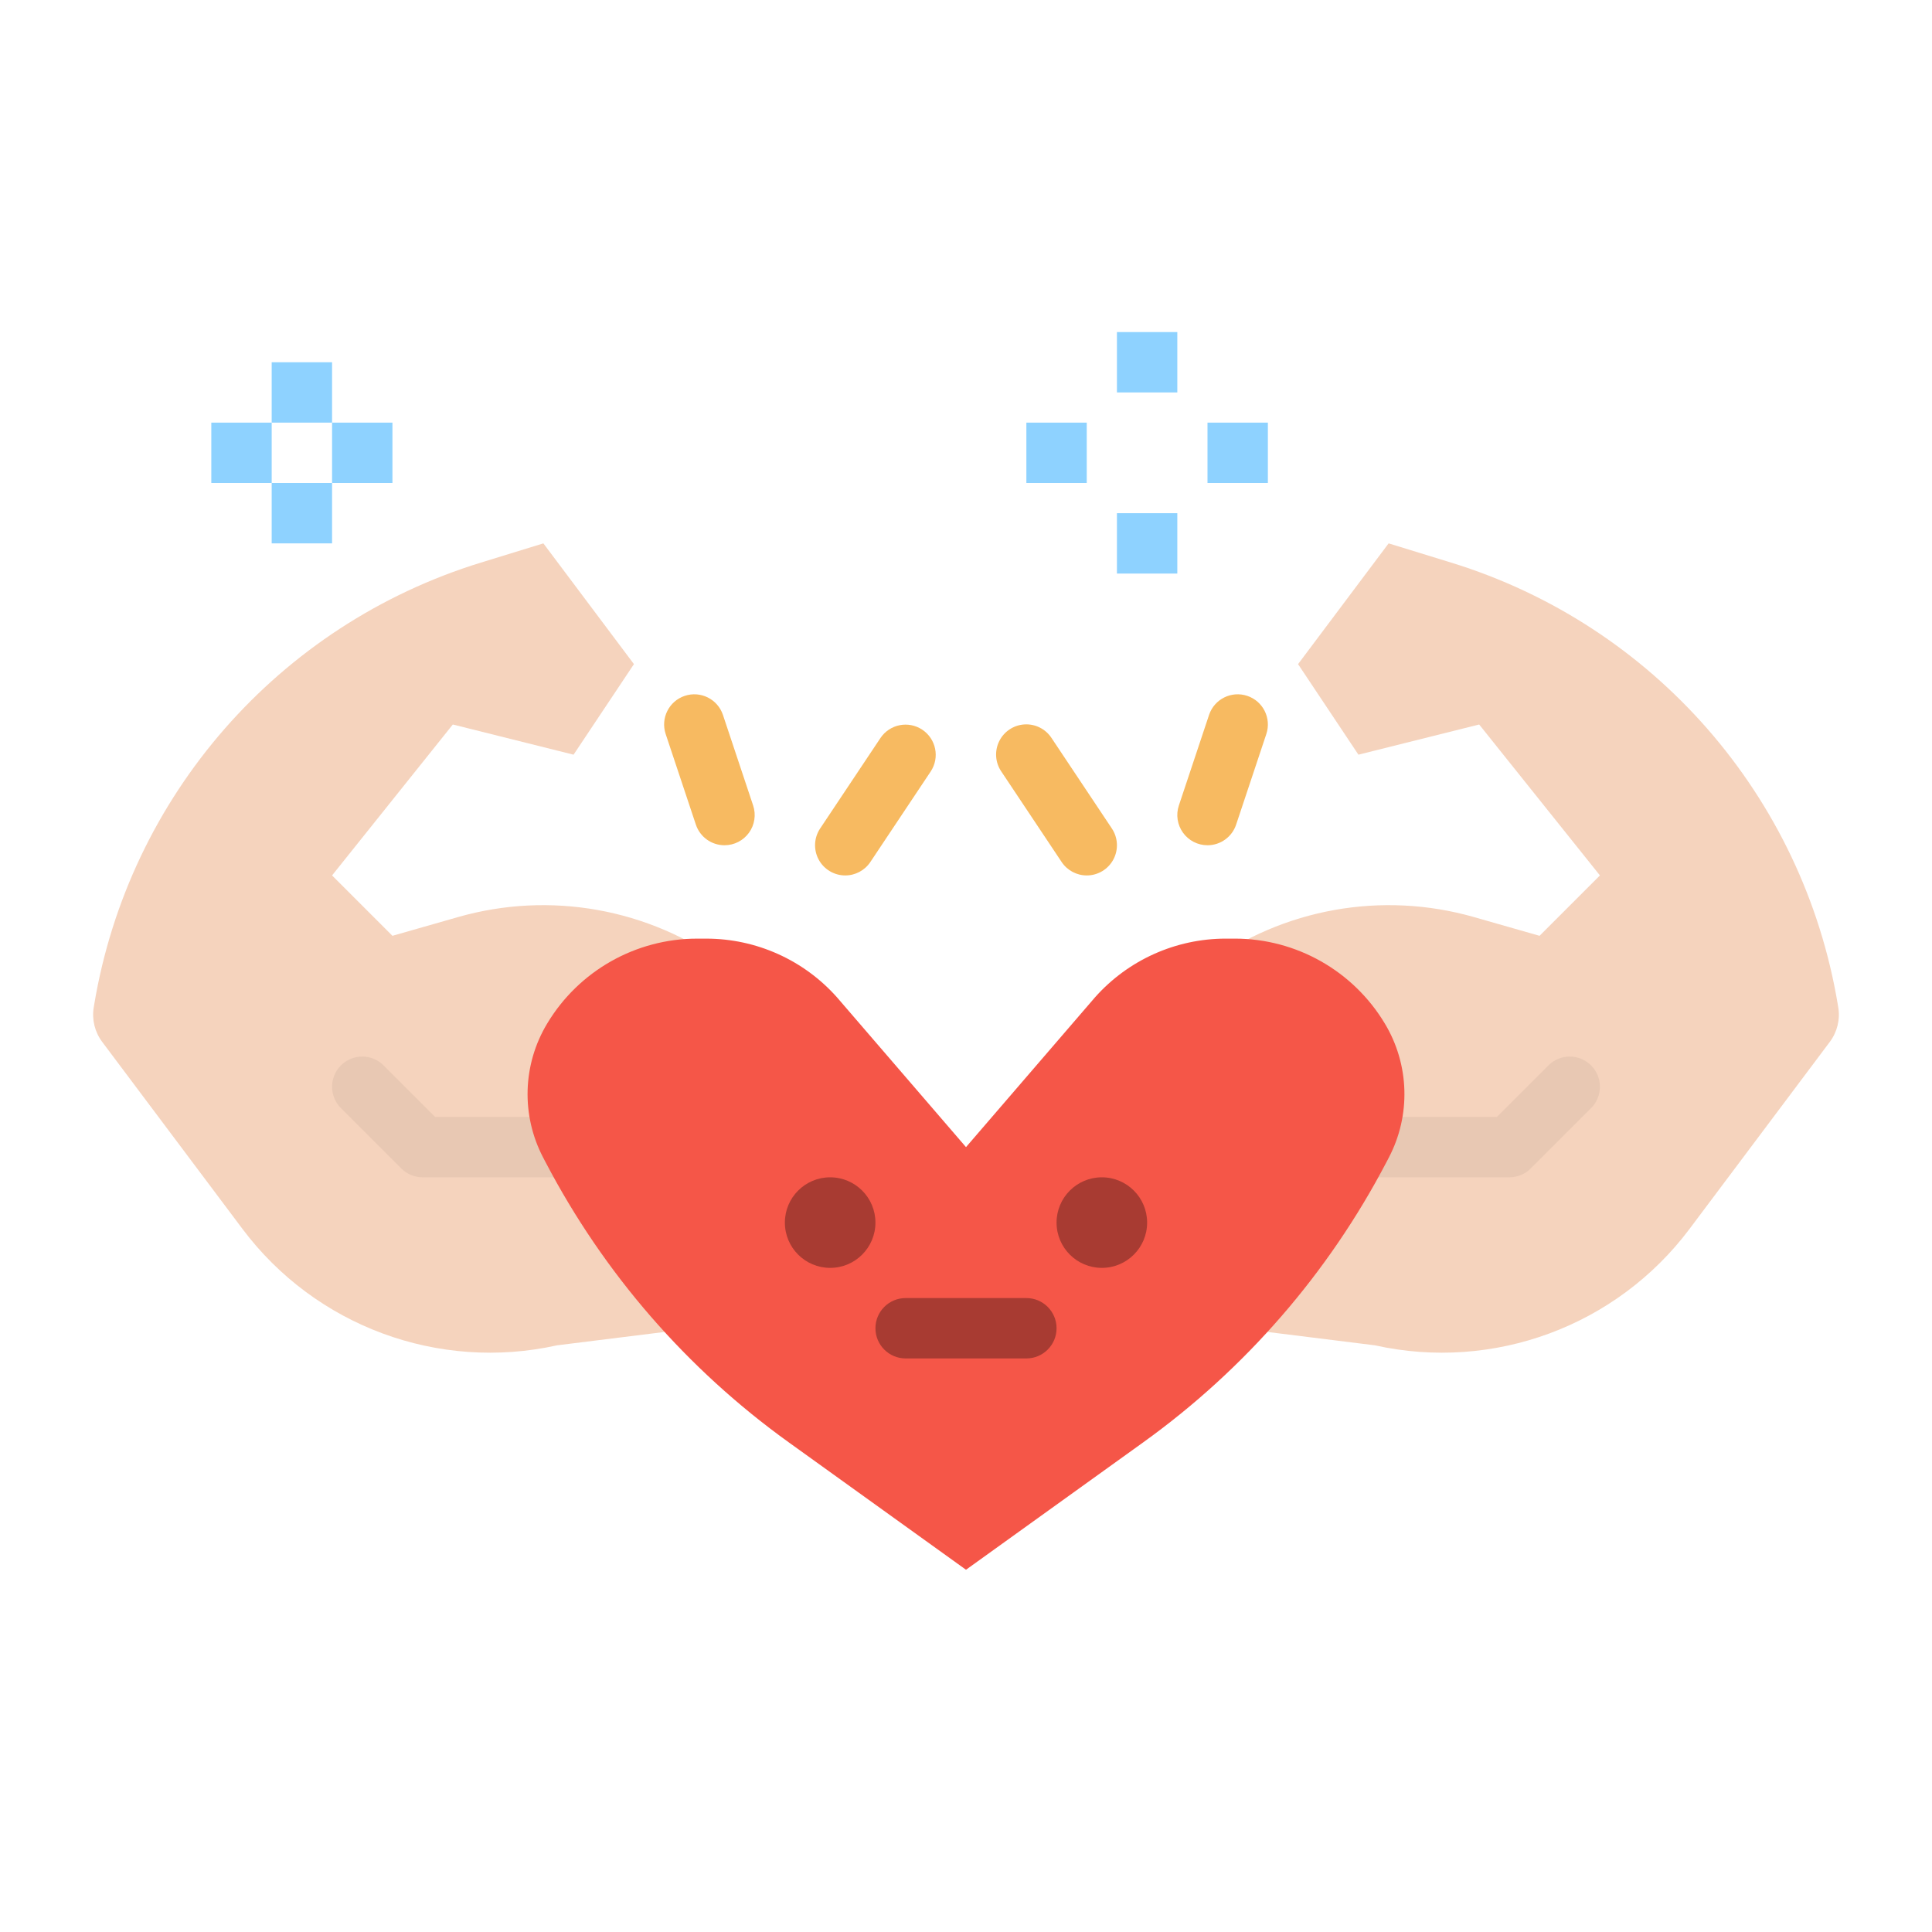
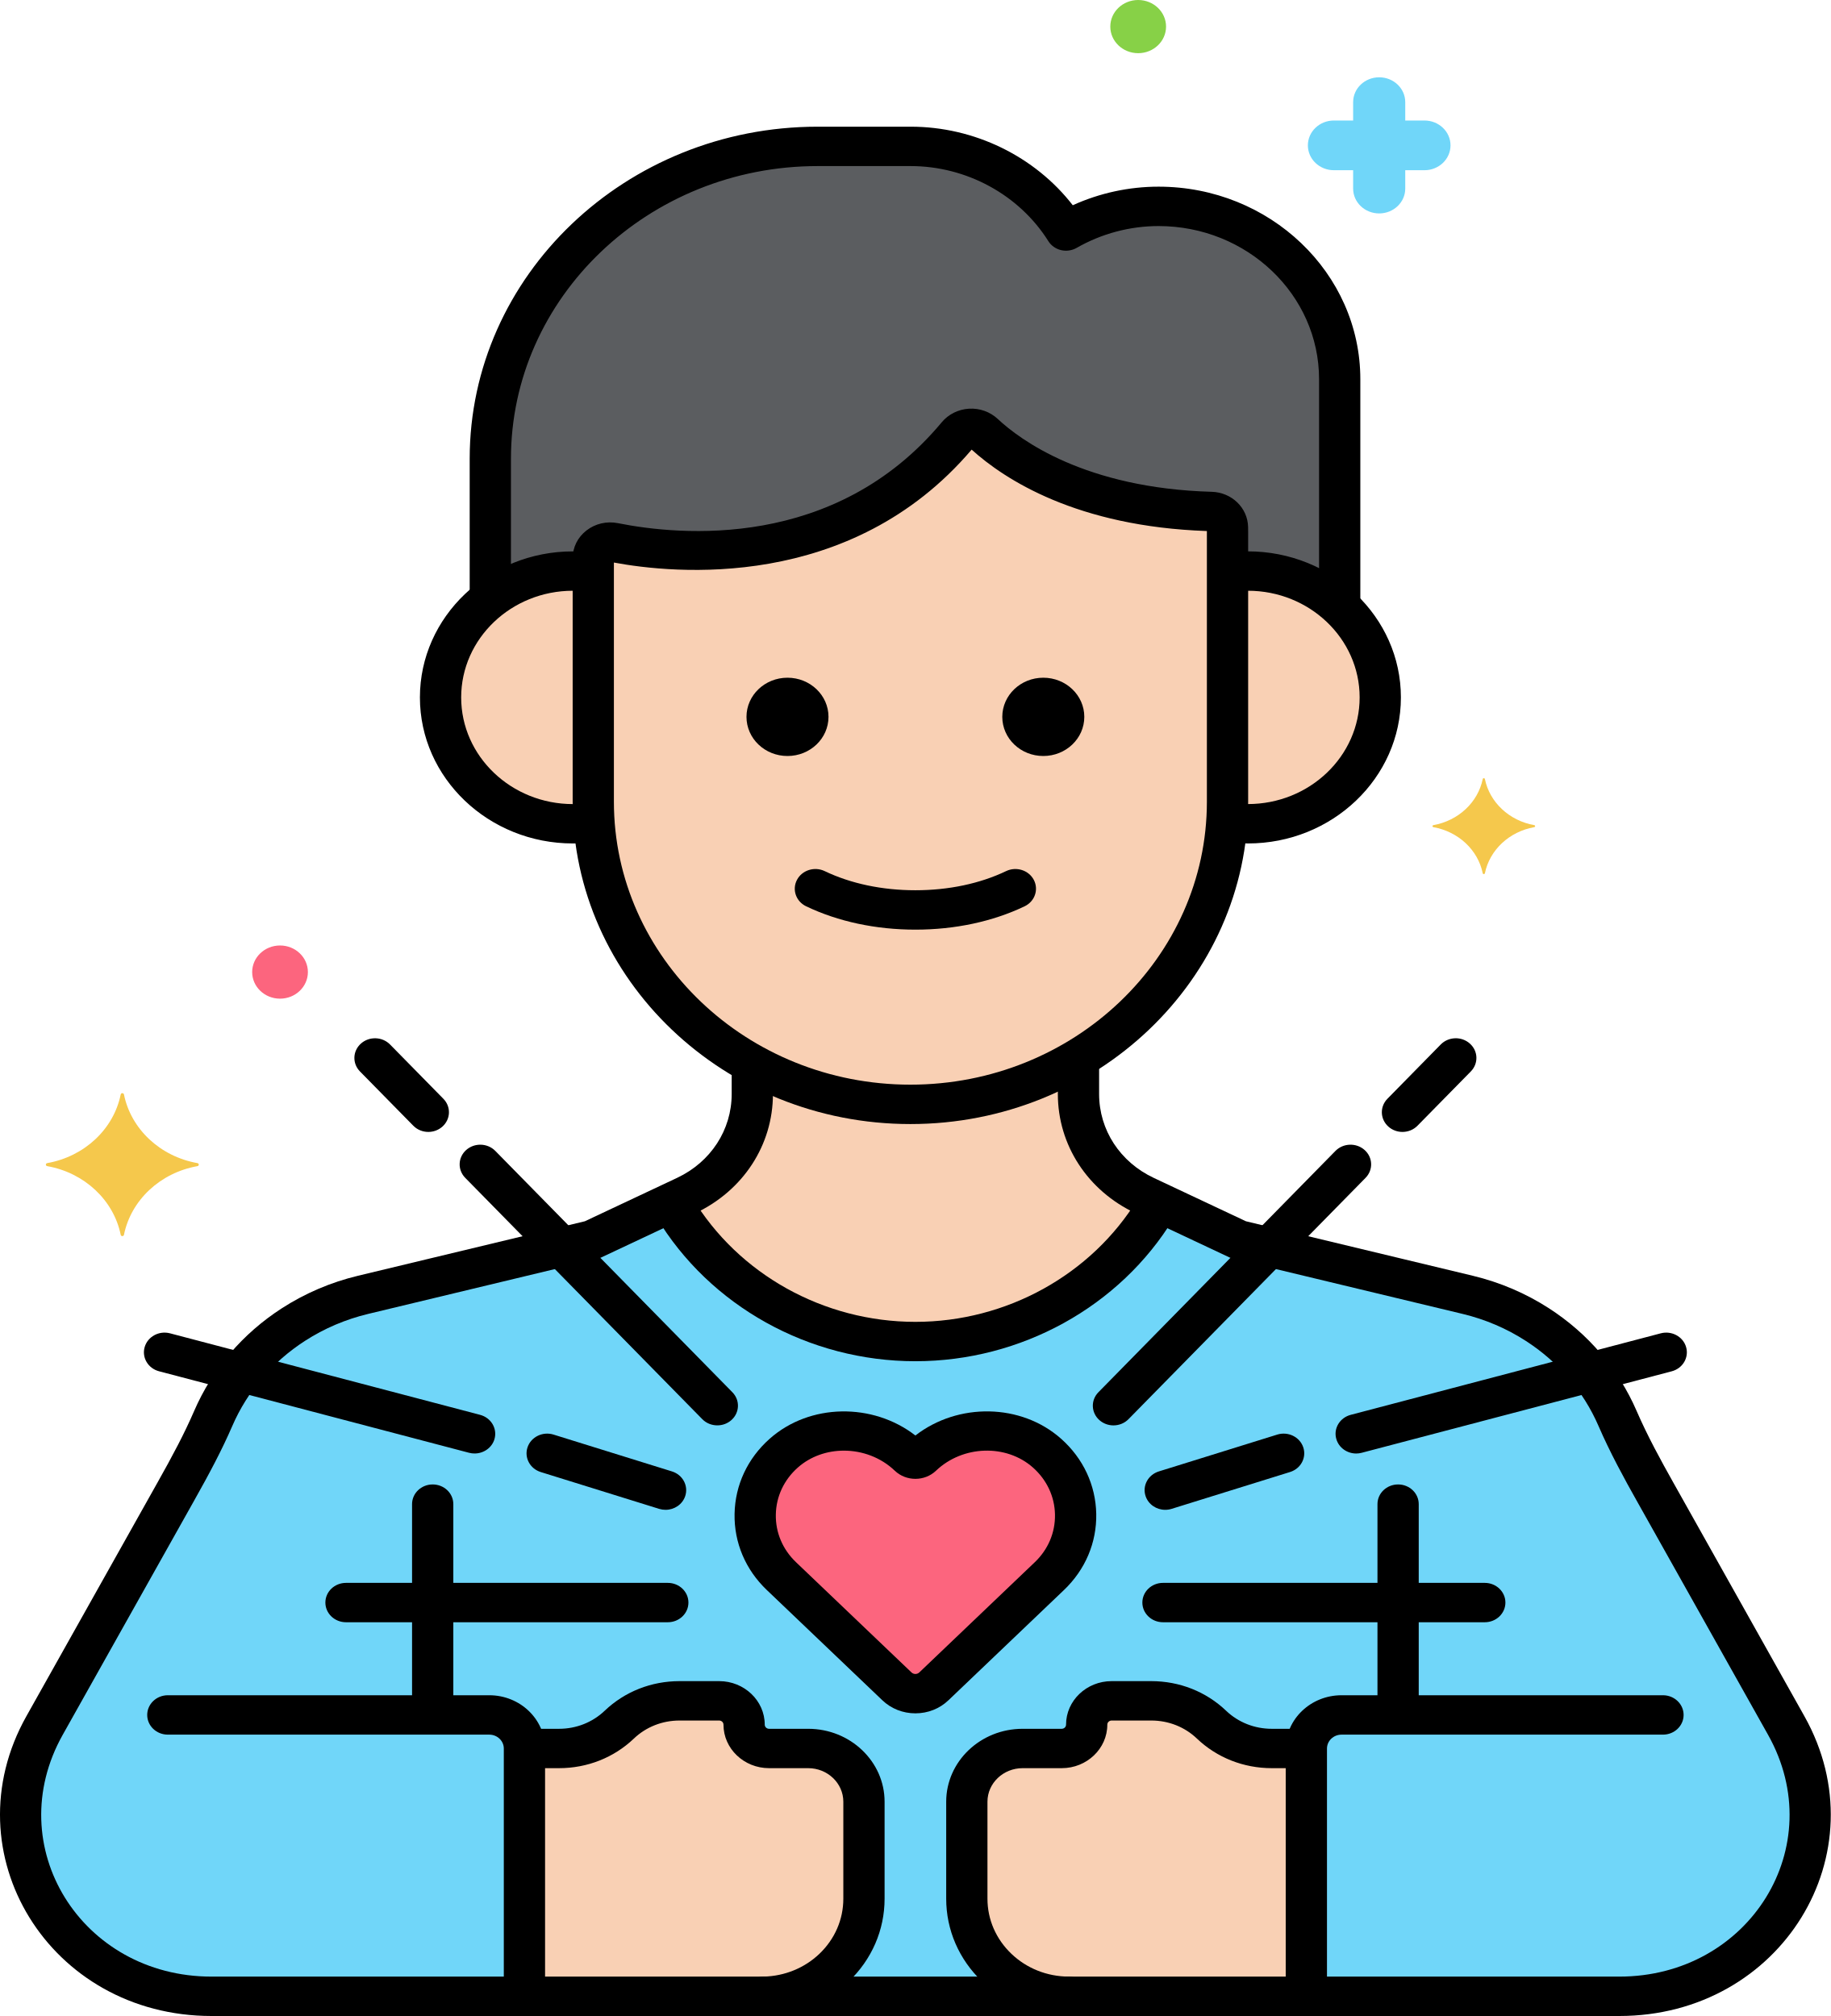
- <svg xmlns="http://www.w3.org/2000/svg" viewBox="0 0 512 512">
-   <g id="flat">
-     <path d="M319.246,256l.367-.269a82,82,0,0,1,70.993-12.7L408,248l16-16-32-40-32,8-16-24,24-32,16.576,5.1A148,148,0,0,1,487.037,266.224l.119.711a12,12,0,0,1-2.237,9.173l-37.176,49.568a82,82,0,0,1-83.388,30.847L328,352Z" style="fill:#f5d3bd" />
-     <path d="M192.754,256l-.367-.269a82,82,0,0,0-70.993-12.7L104,248,88,232l32-40,32,8,16-24-24-32-16.576,5.1A148,148,0,0,0,24.963,266.224l-.119.711a12,12,0,0,0,2.237,9.173l37.176,49.568a82,82,0,0,0,83.388,30.847L184,352Z" style="fill:#f5d3bd" />
-     <path d="M400,312H360a8,8,0,0,1,0-16h36.687l13.656-13.657a8,8,0,0,1,11.314,11.314l-16,16A8,8,0,0,1,400,312Z" style="fill:#e8c8b3" />
-     <path d="M152,312H112a8,8,0,0,1-5.657-2.343l-16-16a8,8,0,0,1,11.314-11.314L115.313,296H152a8,8,0,0,1,0,16Z" style="fill:#e8c8b3" />
-     <path d="M256,416l-47.006-33.788a213,213,0,0,1-64.4-74.2l-.651-1.245a36.26,36.26,0,0,1,1.035-35.467l.031-.053a46.352,46.352,0,0,1,39.746-22.5h2.412a46.355,46.355,0,0,1,34.665,15.58L256,304l34.169-39.675a46.355,46.355,0,0,1,34.665-15.58h2.412a46.352,46.352,0,0,1,39.746,22.5l.031.053a36.26,36.26,0,0,1,1.035,35.467l-.651,1.245a213,213,0,0,1-64.4,74.2Z" style="fill:#f55648" />
-     <circle cx="220" cy="324" r="12" style="fill:#a83b32" />
-     <circle cx="292" cy="324" r="12" style="fill:#a83b32" />
-     <path d="M272,360H240a8,8,0,0,1,0-16h32a8,8,0,0,1,0,16Z" style="fill:#a83b32" />
-     <path d="M192,224a8,8,0,0,1-7.589-5.472l-8-24a8,8,0,0,1,15.18-5.06l8,24A8,8,0,0,1,192,224Z" style="fill:#f7ba61" />
-     <path d="M223.992,232a8,8,0,0,1-6.648-12.439l16-24a8,8,0,0,1,13.312,8.876l-16,24A7.992,7.992,0,0,1,223.992,232Z" style="fill:#f7ba61" />
-     <path d="M320,224a8,8,0,0,1-7.591-10.532l8-24a8,8,0,0,1,15.18,5.06l-8,24A8,8,0,0,1,320,224Z" style="fill:#f7ba61" />
-     <path d="M288.008,232a7.992,7.992,0,0,1-6.664-3.563l-16-24a8,8,0,1,1,13.312-8.876l16,24A8,8,0,0,1,288.008,232Z" style="fill:#f7ba61" />
-     <rect height="16" style="fill:#8ed2ff" width="16" x="72" y="96" />
-     <rect height="16" style="fill:#8ed2ff" width="16" x="72" y="128" />
-     <rect height="16" style="fill:#8ed2ff" width="16" x="56" y="112" />
-     <rect height="16" style="fill:#8ed2ff" width="16" x="88" y="112" />
-     <rect height="16" style="fill:#8ed2ff" width="16" x="296" y="88" />
-     <rect height="16" style="fill:#8ed2ff" width="16" x="296" y="136" />
-     <rect height="16" style="fill:#8ed2ff" width="16" x="272" y="112" />
-     <rect height="16" style="fill:#8ed2ff" width="16" x="320" y="112" />
-   </g>
+ <svg xmlns="http://www.w3.org/2000/svg" width="69" height="76" viewBox="0 0 69 76" fill="none">
+   <path d="M67.322 65.052L62.367 56.22C61.863 55.321 61.371 54.414 60.963 53.472C60.343 52.041 59.295 50.809 57.941 49.934C57.141 49.418 56.253 49.039 55.317 48.814L46.688 46.741L43.138 45.07C41.612 44.352 40.646 42.869 40.646 41.245V39.884C38.806 40.99 36.635 41.633 34.312 41.633C32.146 41.633 30.111 41.072 28.354 40.1V41.245C28.354 42.869 27.387 44.352 25.862 45.07L22.312 46.741L13.683 48.814C12.747 49.039 11.859 49.418 11.059 49.934C9.705 50.809 8.657 52.041 8.037 53.472C7.629 54.414 7.137 55.321 6.633 56.22L1.678 65.052C-0.914 69.673 2.414 75.258 7.972 75.258H61.028C66.586 75.258 69.915 69.673 67.322 65.052Z" fill="#70D6F9" />
+   <path d="M46.262 19.881C46.255 19.557 45.984 19.291 45.645 19.281C40.679 19.142 38.063 17.264 37.058 16.323C36.784 16.067 36.341 16.093 36.102 16.381C31.736 21.621 25.297 20.882 23.131 20.449C22.738 20.371 22.36 20.654 22.36 21.037V30.223C22.36 36.498 27.738 41.632 34.312 41.632C40.885 41.632 46.264 36.498 46.264 30.223V20.059C46.264 20 46.263 19.94 46.262 19.881Z" fill="#F9D0B4" />
+   <path d="M43.664 7.779C42.391 7.779 41.2 8.123 40.177 8.708C38.981 6.804 36.804 5.518 34.322 5.518H30.817C24.031 5.518 18.48 10.818 18.48 17.295V22.572C19.334 21.92 20.415 21.528 21.593 21.528C21.855 21.528 22.11 21.549 22.36 21.586V21.038C22.36 20.654 22.738 20.371 23.131 20.449C25.297 20.882 31.736 21.621 36.102 16.381C36.341 16.094 36.784 16.067 37.058 16.324C38.063 17.264 40.68 19.143 45.645 19.282C45.984 19.291 46.255 19.558 46.262 19.881C46.263 19.941 46.264 20 46.264 20.06V21.586C46.514 21.549 46.77 21.528 47.03 21.528C48.375 21.528 49.594 22.038 50.491 22.864V14.296C50.491 10.712 47.419 7.779 43.664 7.779Z" fill="#5B5D60" />
+   <path d="M47.031 21.528C46.769 21.528 46.514 21.549 46.264 21.586V30.223C46.264 30.48 46.251 30.735 46.233 30.988C46.494 31.028 46.758 31.055 47.031 31.055C49.786 31.055 52.02 28.922 52.02 26.291C52.02 23.66 49.786 21.528 47.031 21.528Z" fill="#F9D0B4" />
+   <path d="M22.36 30.223V21.586C22.11 21.549 21.854 21.528 21.593 21.528C18.837 21.528 16.604 23.66 16.604 26.291C16.604 28.922 18.838 31.055 21.593 31.055C21.866 31.055 22.13 31.029 22.39 30.988V30.988C22.372 30.735 22.36 30.48 22.36 30.223Z" fill="#F9D0B4" />
+   <path d="M39.463 54.783C38.125 53.593 36.019 53.685 34.726 54.919C34.601 55.038 34.399 55.038 34.274 54.919C32.981 53.685 30.875 53.593 29.537 54.783C28.133 56.031 28.103 58.131 29.449 59.415L33.804 63.572C34.188 63.939 34.812 63.939 35.197 63.572L39.552 59.415C40.897 58.131 40.867 56.031 39.463 54.783Z" fill="#FC657E" />
+   <path d="M43.139 45.069C41.613 44.351 40.647 42.868 40.647 41.244V39.883C38.807 40.989 36.635 41.633 34.313 41.633C32.146 41.633 30.111 41.072 28.354 40.1V41.244C28.354 42.868 27.388 44.351 25.862 45.069L25.306 45.331C27.086 48.445 30.543 50.574 34.501 50.574C38.459 50.574 41.916 48.445 43.695 45.331L43.139 45.069Z" fill="#F9D0B4" />
+   <path d="M47.933 65.915C47.081 65.915 46.263 65.592 45.661 65.017C45.058 64.442 44.241 64.118 43.389 64.118H41.897C41.377 64.118 40.956 64.52 40.956 65.017C40.956 65.513 40.534 65.915 40.015 65.915H38.541C37.38 65.915 36.439 66.814 36.439 67.922V71.577C36.439 72.553 36.845 73.489 37.568 74.18C38.291 74.87 39.271 75.258 40.294 75.258H49.234V65.918C49.234 65.917 49.235 65.916 49.235 65.915H47.933Z" fill="#F9D0B4" />
+   <path d="M30.46 65.915H28.986C28.466 65.915 28.045 65.513 28.045 65.017C28.045 64.521 27.623 64.118 27.104 64.118H25.611C24.759 64.118 23.942 64.442 23.34 65.017C22.737 65.592 21.92 65.915 21.068 65.915H19.765C19.765 65.916 19.766 65.917 19.766 65.918V75.258H28.706C29.729 75.258 30.709 74.87 31.432 74.18C32.155 73.49 32.562 72.553 32.562 71.577V67.922C32.562 66.814 31.621 65.915 30.46 65.915Z" fill="#F9D0B4" />
+   <path d="M47.039 19.866C47.024 19.143 46.422 18.561 45.667 18.54C40.895 18.406 38.437 16.575 37.603 15.793C37.315 15.524 36.922 15.383 36.52 15.407C36.118 15.431 35.744 15.617 35.493 15.919C31.47 20.748 25.619 20.188 23.291 19.723C22.869 19.638 22.437 19.739 22.104 19.997C21.773 20.253 21.583 20.632 21.583 21.045V30.223C21.583 36.923 27.293 42.375 34.312 42.375C41.331 42.375 47.041 36.923 47.041 30.223V20.059C47.041 19.995 47.041 19.931 47.039 19.866ZM45.486 30.223C45.486 36.105 40.473 40.89 34.312 40.89C28.15 40.89 23.137 36.105 23.137 30.223V21.207C25.351 21.621 32.051 22.32 36.62 16.95C37.861 18.072 40.586 19.851 45.486 20.019V20.059V30.223Z" fill="black" />
+   <path d="M43.664 7.037C42.549 7.037 41.444 7.277 40.431 7.737C39.002 5.895 36.723 4.776 34.322 4.776H30.816C23.585 4.776 17.702 10.392 17.702 17.295V22.47C17.702 22.88 18.05 23.212 18.48 23.212C18.909 23.212 19.257 22.88 19.257 22.47V17.296C19.257 11.211 24.443 6.261 30.816 6.261H34.322C36.427 6.261 38.415 7.345 39.51 9.09C39.616 9.259 39.788 9.381 39.988 9.429C40.188 9.476 40.4 9.446 40.577 9.345C41.518 8.806 42.586 8.522 43.664 8.522C47 8.522 49.714 11.112 49.714 14.297V22.65C49.714 23.06 50.062 23.392 50.491 23.392C50.921 23.392 51.269 23.06 51.269 22.65V14.296C51.269 10.293 47.858 7.037 43.664 7.037Z" fill="black" />
+   <path d="M47.031 20.785C46.832 20.785 46.628 20.796 46.425 20.817C45.998 20.861 45.69 21.227 45.736 21.634C45.782 22.042 46.165 22.337 46.593 22.292C46.74 22.277 46.887 22.27 47.031 22.27C49.353 22.27 51.243 24.074 51.243 26.291C51.243 28.508 49.353 30.312 47.031 30.312C46.901 30.312 46.767 30.305 46.622 30.29C46.193 30.247 45.811 30.539 45.764 30.947C45.718 31.354 46.026 31.721 46.452 31.765C46.654 31.786 46.843 31.797 47.031 31.797C50.211 31.797 52.798 29.327 52.798 26.291C52.798 23.255 50.211 20.785 47.031 20.785Z" fill="black" />
+   <path d="M22.943 30.927C22.89 30.52 22.504 30.233 22.075 30.282C21.902 30.303 21.744 30.313 21.593 30.313C19.271 30.313 17.381 28.509 17.381 26.292C17.381 24.074 19.271 22.27 21.593 22.27C21.738 22.27 21.887 22.278 22.037 22.294C22.466 22.335 22.848 22.044 22.894 21.637C22.941 21.229 22.633 20.863 22.206 20.819C22 20.797 21.794 20.786 21.593 20.786C18.413 20.786 15.826 23.256 15.826 26.292C15.826 29.328 18.413 31.797 21.593 31.797C21.809 31.797 22.03 31.784 22.268 31.755C22.694 31.704 22.996 31.333 22.943 30.927Z" fill="black" />
+   <path d="M39.993 54.24C38.483 52.898 36.104 52.871 34.5 54.116C32.895 52.872 30.517 52.899 29.007 54.24C28.174 54.98 27.705 55.985 27.685 57.07C27.665 58.154 28.096 59.174 28.899 59.94L33.254 64.097C33.587 64.415 34.029 64.59 34.5 64.59C34.971 64.59 35.414 64.415 35.746 64.097L40.101 59.94C40.904 59.173 41.336 58.154 41.316 57.069C41.295 55.985 40.825 54.98 39.993 54.24ZM39.002 58.891L34.647 63.048C34.596 63.096 34.539 63.106 34.5 63.106C34.461 63.106 34.404 63.096 34.353 63.048L29.999 58.891C29.497 58.411 29.227 57.774 29.24 57.096C29.252 56.418 29.546 55.789 30.067 55.326C30.549 54.898 31.174 54.687 31.805 54.687C32.498 54.687 33.198 54.941 33.724 55.444C34.152 55.852 34.848 55.852 35.276 55.444C36.284 54.482 37.924 54.429 38.933 55.326C39.454 55.79 39.748 56.418 39.761 57.096C39.773 57.774 39.504 58.411 39.002 58.891Z" fill="black" />
+   <path d="M68.007 64.701L63.053 55.869C62.606 55.072 62.094 54.142 61.681 53.188C60.999 51.613 59.856 50.275 58.376 49.319C57.499 48.753 56.534 48.341 55.507 48.094L46.958 46.04L43.482 44.404C42.212 43.806 41.424 42.596 41.424 41.244V40.177C41.424 39.767 41.076 39.435 40.646 39.435C40.217 39.435 39.869 39.767 39.869 40.177V41.244C39.869 43.165 40.99 44.886 42.795 45.735L46.344 47.406C46.394 47.429 46.445 47.447 46.498 47.46L55.127 49.533C55.978 49.738 56.778 50.08 57.505 50.549C58.732 51.34 59.679 52.449 60.245 53.755C60.685 54.772 61.217 55.741 61.682 56.569L66.637 65.402C68.991 69.598 65.94 74.515 61.029 74.515H7.972C3.062 74.515 0.008 69.599 2.363 65.401L7.318 56.569C7.894 55.544 8.358 54.673 8.756 53.755C9.321 52.449 10.268 51.34 11.495 50.548C12.222 50.079 13.022 49.738 13.873 49.533L22.502 47.46C22.555 47.447 22.607 47.429 22.656 47.406L26.206 45.735C28.01 44.886 29.131 43.164 29.131 41.244V40.319C29.131 39.909 28.783 39.577 28.354 39.577C27.924 39.577 27.576 39.909 27.576 40.319V41.244C27.576 42.595 26.788 43.806 25.518 44.404L22.042 46.04L13.493 48.094C12.467 48.34 11.501 48.753 10.624 49.319C9.144 50.274 8.001 51.612 7.319 53.188C6.947 54.048 6.502 54.882 5.948 55.868L0.993 64.701C-1.902 69.86 1.867 76 7.972 76H61.028C67.134 76 70.901 69.859 68.007 64.701Z" fill="black" />
+   <path d="M43.946 44.925C43.574 44.719 43.099 44.84 42.883 45.194C41.142 48.055 37.93 49.832 34.5 49.832C31.045 49.832 27.821 48.036 26.087 45.144C25.873 44.788 25.398 44.665 25.026 44.869C24.653 45.072 24.524 45.526 24.737 45.882C26.748 49.234 30.489 51.316 34.5 51.316C38.482 51.316 42.209 49.256 44.228 45.94C44.444 45.585 44.317 45.131 43.946 44.925Z" fill="black" />
+   <path d="M62.675 63.908H50.562C49.401 63.908 48.457 64.81 48.457 65.917V74.961C48.457 75.371 48.805 75.703 49.234 75.703C49.664 75.703 50.012 75.371 50.012 74.961V65.918C50.012 65.628 50.258 65.393 50.562 65.393H62.675C63.105 65.393 63.453 65.061 63.453 64.651C63.453 64.241 63.105 63.908 62.675 63.908Z" fill="black" />
+   <path d="M49.123 65.173H47.932C47.282 65.173 46.67 64.931 46.21 64.492C45.457 63.773 44.455 63.376 43.389 63.376H41.896C40.949 63.376 40.178 64.112 40.178 65.017C40.178 65.103 40.105 65.173 40.014 65.173H38.541C36.953 65.173 35.661 66.406 35.661 67.922V71.577C35.661 72.758 36.143 73.869 37.018 74.704C37.886 75.532 39.038 75.992 40.265 76H40.27C40.697 76 41.045 75.671 41.047 75.262C41.05 74.853 40.704 74.518 40.275 74.515C39.46 74.51 38.694 74.205 38.118 73.655C37.537 73.1 37.216 72.362 37.216 71.577V67.922C37.216 67.224 37.811 66.657 38.541 66.657H40.015C40.962 66.657 41.733 65.921 41.733 65.017C41.733 64.931 41.806 64.861 41.897 64.861H43.389C44.039 64.861 44.651 65.102 45.111 65.542C45.865 66.261 46.867 66.657 47.933 66.657H49.123C49.553 66.657 49.901 66.325 49.901 65.915C49.901 65.505 49.552 65.173 49.123 65.173Z" fill="black" />
+   <path d="M18.439 63.908H6.325C5.896 63.908 5.548 64.241 5.548 64.651C5.548 65.061 5.896 65.393 6.325 65.393H18.439C18.742 65.393 18.988 65.628 18.988 65.917V74.961C18.988 75.371 19.336 75.703 19.766 75.703C20.195 75.703 20.543 75.371 20.543 74.961V65.918C20.543 64.81 19.599 63.908 18.439 63.908Z" fill="black" />
+   <path d="M30.46 65.173H28.986C28.896 65.173 28.822 65.103 28.822 65.017C28.822 64.112 28.051 63.376 27.104 63.376H25.612C24.546 63.376 23.544 63.773 22.79 64.492C22.33 64.931 21.718 65.173 21.068 65.173H19.916C19.486 65.173 19.138 65.505 19.138 65.915C19.138 66.325 19.486 66.657 19.916 66.657H21.068C22.134 66.657 23.136 66.261 23.889 65.542C24.349 65.103 24.961 64.861 25.612 64.861H27.104C27.194 64.861 27.267 64.931 27.267 65.017C27.267 65.921 28.038 66.657 28.986 66.657H30.46C31.19 66.657 31.784 67.225 31.784 67.922V71.577C31.784 72.362 31.464 73.1 30.883 73.655C30.32 74.192 29.572 74.497 28.777 74.515C28.348 74.524 28.008 74.864 28.018 75.274C28.028 75.678 28.374 75.999 28.795 75.999H28.814C30.01 75.973 31.135 75.513 31.982 74.705C32.857 73.87 33.339 72.759 33.339 71.578V67.922C33.339 66.406 32.047 65.173 30.46 65.173Z" fill="black" />
+   <path d="M51.431 43.354C51.117 43.073 50.625 43.089 50.331 43.388L41.398 52.485C41.104 52.784 41.12 53.254 41.433 53.534C41.583 53.668 41.774 53.735 41.965 53.735C42.172 53.735 42.379 53.656 42.532 53.5L51.466 44.403C51.76 44.104 51.744 43.634 51.431 43.354Z" fill="black" />
+   <path d="M55.398 39.342C55.085 39.061 54.593 39.076 54.299 39.376L52.29 41.422C51.997 41.721 52.012 42.19 52.326 42.471C52.475 42.605 52.667 42.672 52.857 42.672C53.065 42.672 53.271 42.593 53.424 42.437L55.434 40.391C55.727 40.092 55.712 39.622 55.398 39.342Z" fill="black" />
+   <path d="M49.117 54.558C48.984 54.168 48.545 53.955 48.137 54.082L43.676 55.47C43.267 55.597 43.044 56.016 43.177 56.405C43.284 56.719 43.589 56.918 43.916 56.918C43.996 56.918 44.077 56.906 44.157 56.881L48.619 55.493C49.027 55.367 49.25 54.948 49.117 54.558Z" fill="black" />
+   <path d="M63.547 50.783C63.434 50.388 63.005 50.156 62.592 50.264L50.907 53.337C50.493 53.446 50.249 53.854 50.364 54.249C50.459 54.579 50.772 54.795 51.113 54.795C51.181 54.795 51.251 54.786 51.32 54.768L63.005 51.696C63.419 51.587 63.662 51.178 63.547 50.783Z" fill="black" />
+   <path d="M55.959 59.672H43.831C43.402 59.672 43.054 60.004 43.054 60.414C43.054 60.824 43.402 61.156 43.831 61.156H55.959C56.389 61.156 56.737 60.824 56.737 60.414C56.737 60.004 56.389 59.672 55.959 59.672Z" fill="black" />
+   <path d="M27.602 52.485L18.668 43.388C18.375 43.089 17.883 43.073 17.569 43.354C17.256 43.634 17.24 44.103 17.534 44.403L26.468 53.5C26.621 53.656 26.827 53.734 27.035 53.734C27.226 53.734 27.416 53.668 27.566 53.534C27.88 53.253 27.896 52.784 27.602 52.485Z" fill="black" />
+   <path d="M16.71 41.422L14.701 39.376C14.407 39.077 13.915 39.061 13.602 39.342C13.289 39.622 13.273 40.092 13.566 40.391L15.576 42.437C15.729 42.593 15.935 42.672 16.143 42.672C16.333 42.672 16.524 42.605 16.674 42.471C16.988 42.19 17.004 41.721 16.71 41.422Z" fill="black" />
+   <path d="M25.325 55.47L20.863 54.082C20.455 53.955 20.016 54.168 19.883 54.558C19.75 54.948 19.973 55.367 20.381 55.494L24.843 56.882C24.923 56.906 25.004 56.918 25.084 56.918C25.412 56.918 25.716 56.719 25.823 56.406C25.956 56.016 25.733 55.597 25.325 55.47Z" fill="black" />
+   <path d="M18.093 53.337L6.408 50.264C5.994 50.155 5.566 50.388 5.452 50.783C5.338 51.178 5.581 51.587 5.995 51.695L17.68 54.768C17.749 54.786 17.819 54.794 17.887 54.794C18.229 54.794 18.542 54.578 18.637 54.249C18.75 53.854 18.507 53.446 18.093 53.337Z" fill="black" />
+   <path d="M25.169 59.672H13.04C12.611 59.672 12.263 60.004 12.263 60.414C12.263 60.824 12.611 61.156 13.04 61.156H25.169C25.598 61.156 25.946 60.824 25.946 60.414C25.946 60.004 25.598 59.672 25.169 59.672Z" fill="black" />
+   <path d="M7.439 43.847C6.04 43.599 4.937 42.568 4.672 41.26C4.658 41.194 4.562 41.194 4.549 41.26C4.283 42.568 3.18 43.599 1.782 43.847C1.711 43.86 1.711 43.95 1.782 43.962C3.18 44.211 4.283 45.242 4.549 46.55C4.562 46.616 4.658 46.616 4.672 46.55C4.937 45.242 6.04 44.211 7.439 43.962C7.509 43.95 7.509 43.86 7.439 43.847Z" fill="#F5C84C" />
+   <path d="M57.822 31.106C56.883 30.939 56.143 30.247 55.964 29.369C55.955 29.325 55.891 29.325 55.882 29.369C55.703 30.247 54.963 30.939 54.024 31.106C53.977 31.114 53.977 31.175 54.024 31.183C54.963 31.35 55.703 32.042 55.882 32.92C55.891 32.964 55.955 32.964 55.964 32.92C56.143 32.042 56.883 31.35 57.822 31.183C57.869 31.175 57.869 31.114 57.822 31.106Z" fill="#F5C84C" />
+   <path d="M53.686 4.543H52.962V3.851C52.962 3.333 52.522 2.914 51.98 2.914C51.438 2.914 50.998 3.333 50.998 3.851V4.543H50.273C49.731 4.543 49.292 4.962 49.292 5.48C49.292 5.998 49.731 6.417 50.273 6.417H50.998V7.109C50.998 7.627 51.438 8.046 51.98 8.046C52.522 8.046 52.962 7.626 52.962 7.109V6.417H53.686C54.228 6.417 54.668 5.998 54.668 5.48C54.668 4.962 54.228 4.543 53.686 4.543Z" fill="#70D6F9" />
+   <path d="M10.554 35.643C9.974 35.643 9.504 36.092 9.504 36.645C9.504 37.199 9.974 37.648 10.554 37.648C11.134 37.648 11.604 37.199 11.604 36.645C11.604 36.092 11.134 35.643 10.554 35.643Z" fill="#FC657E" />
+   <path d="M39.32 25.549C38.467 25.549 37.775 26.21 37.775 27.024C37.775 27.84 38.467 28.5 39.32 28.5C40.174 28.5 40.866 27.84 40.866 27.024C40.866 26.21 40.174 25.549 39.32 25.549Z" fill="black" />
+   <path d="M29.679 25.549C28.826 25.549 28.134 26.21 28.134 27.024C28.134 27.84 28.826 28.5 29.679 28.5C30.533 28.5 31.225 27.84 31.225 27.024C31.225 26.21 30.533 25.549 29.679 25.549Z" fill="black" />
+   <path d="M42.896 2.005C43.476 2.005 43.947 1.556 43.947 1.003C43.947 0.449 43.476 0 42.896 0C42.316 0 41.846 0.449 41.846 1.003C41.846 1.556 42.316 2.005 42.896 2.005Z" fill="#87D147" />
+   <path d="M38.963 33.17C38.771 32.804 38.303 32.656 37.92 32.839C36.932 33.312 35.75 33.561 34.5 33.561C33.25 33.561 32.067 33.312 31.08 32.839C30.696 32.656 30.229 32.804 30.037 33.17C29.844 33.537 29.999 33.983 30.383 34.166C31.586 34.742 33.009 35.046 34.5 35.046C35.991 35.046 37.414 34.742 38.616 34.166C39 33.983 39.155 33.537 38.963 33.17Z" fill="black" />
+   <path d="M16.307 55.961C15.878 55.961 15.53 56.293 15.53 56.703V64.354C15.53 64.764 15.878 65.096 16.307 65.096C16.737 65.096 17.085 64.764 17.085 64.354V56.703C17.085 56.293 16.737 55.961 16.307 55.961Z" fill="black" />
+   <path d="M52.693 55.961C52.263 55.961 51.915 56.293 51.915 56.703V64.354C51.915 64.764 52.263 65.096 52.693 65.096C53.122 65.096 53.47 64.764 53.47 64.354V56.703C53.47 56.293 53.122 55.961 52.693 55.961Z" fill="black" />
</svg>
